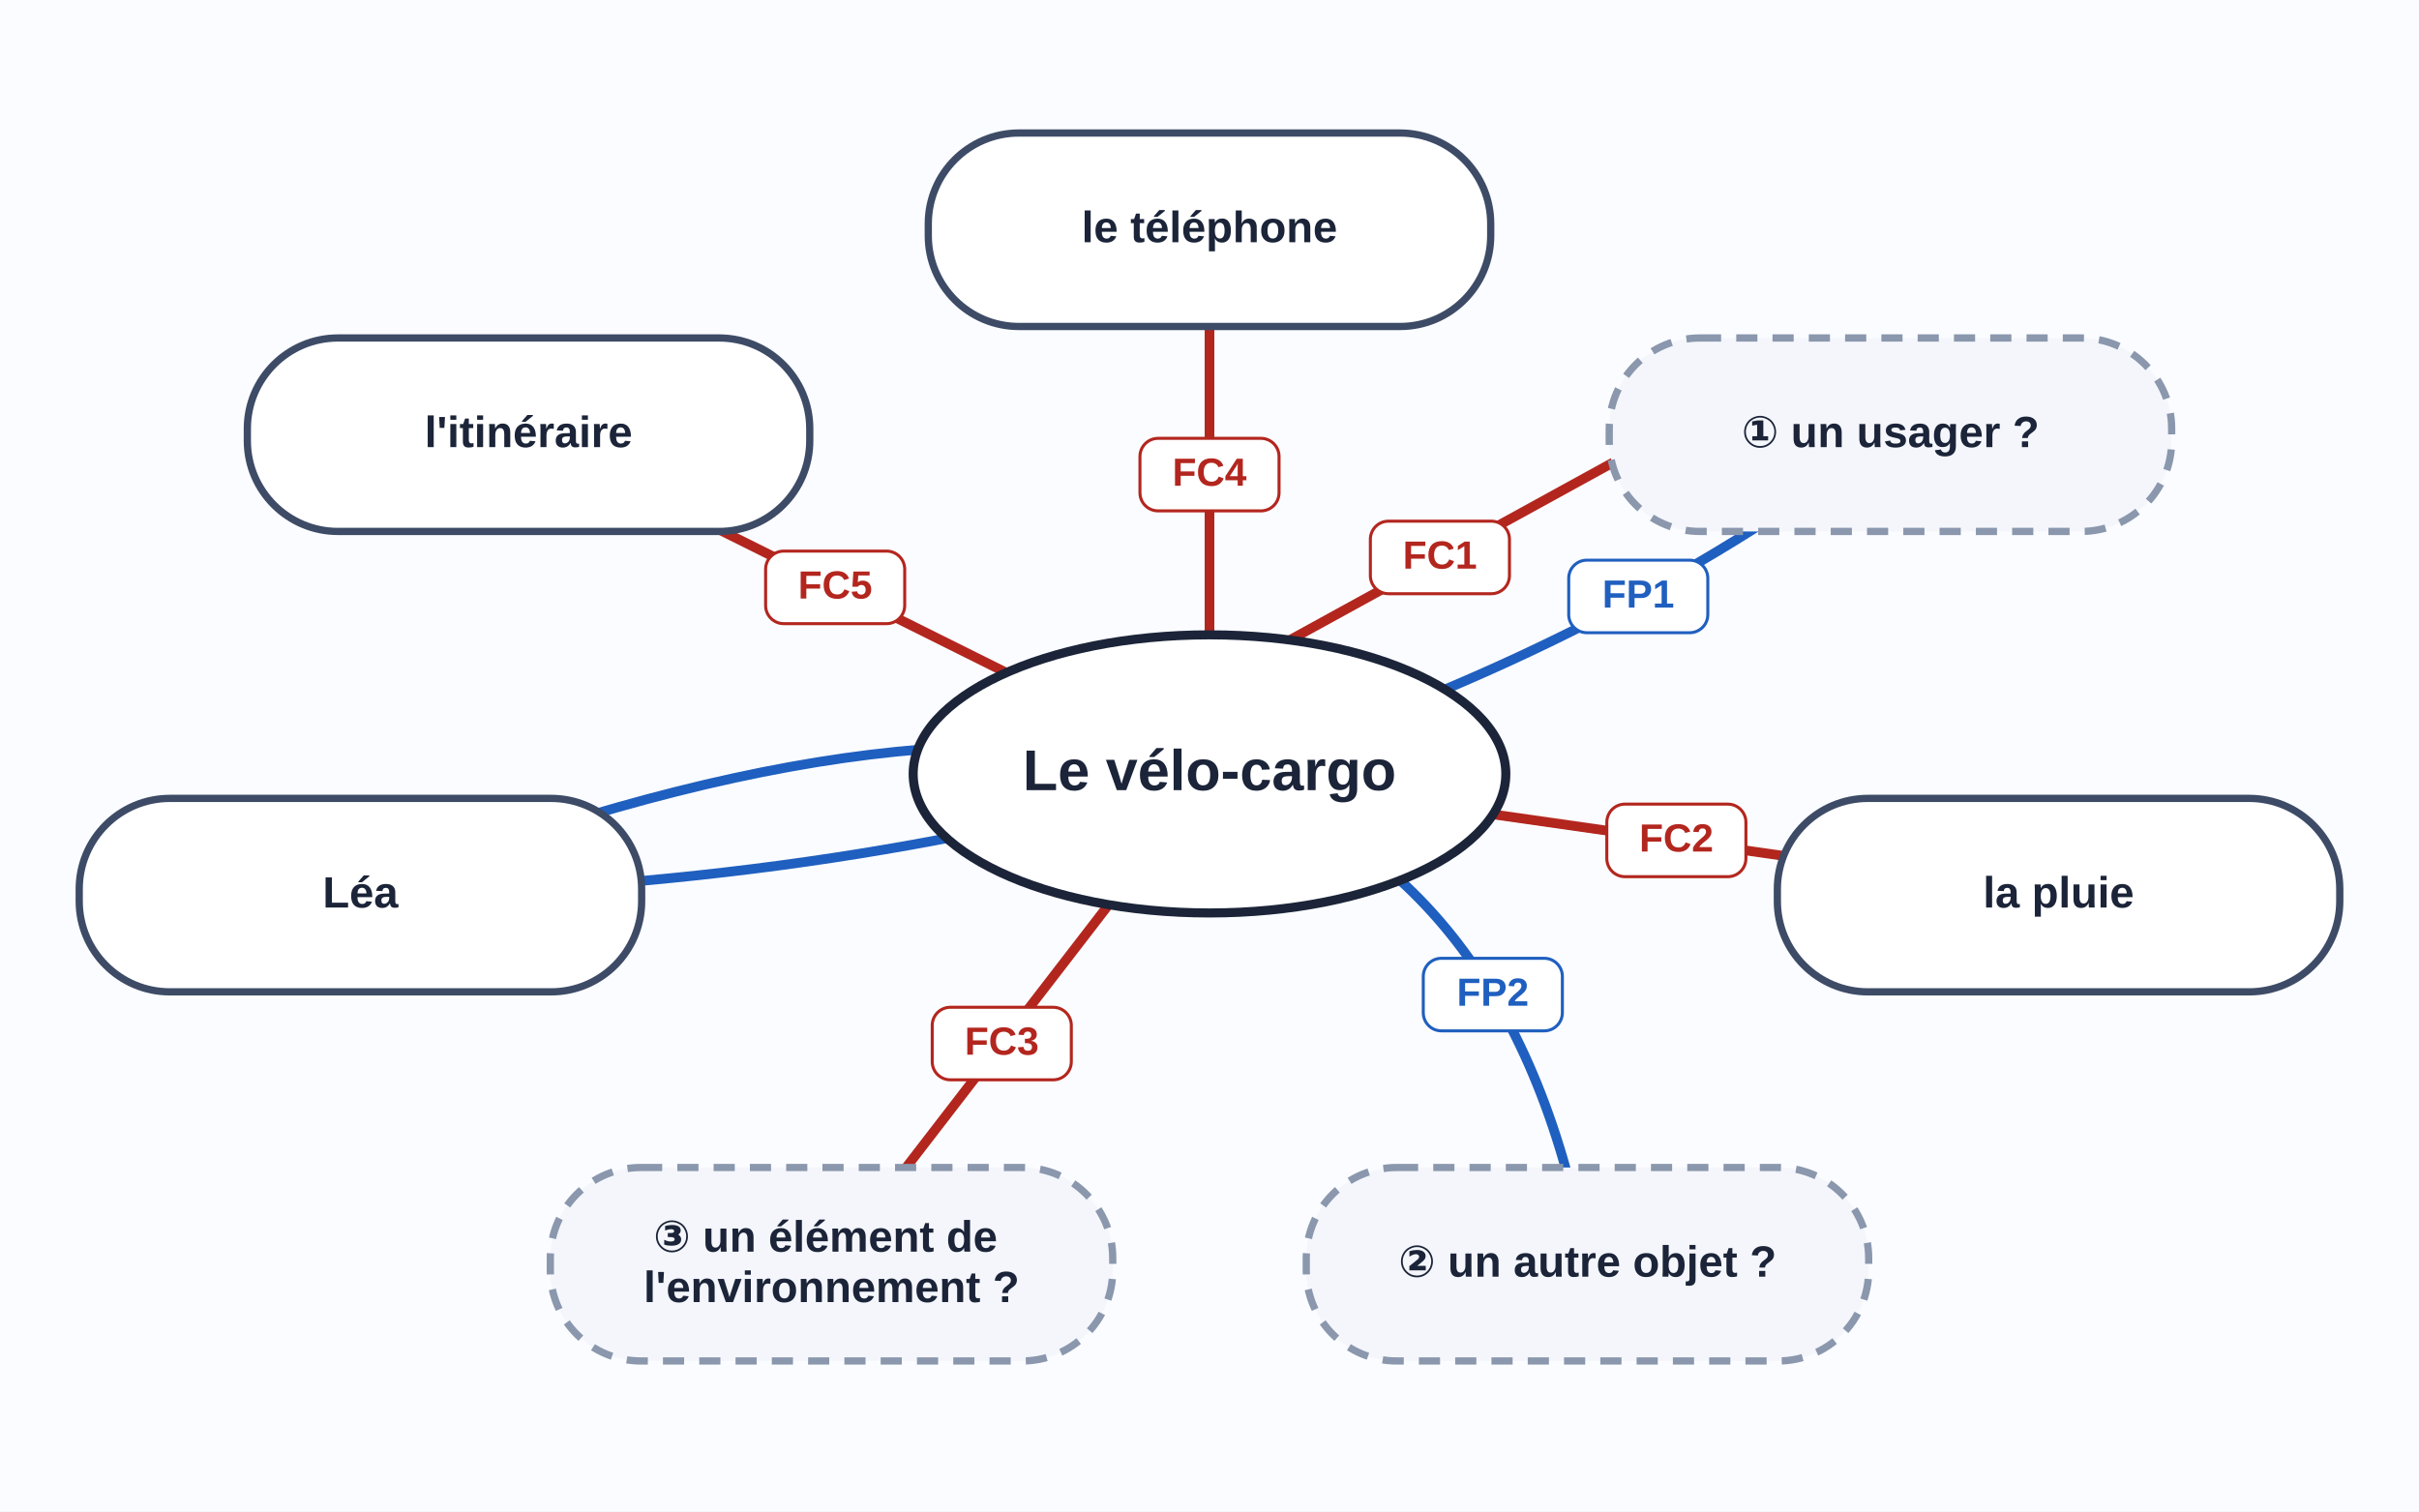
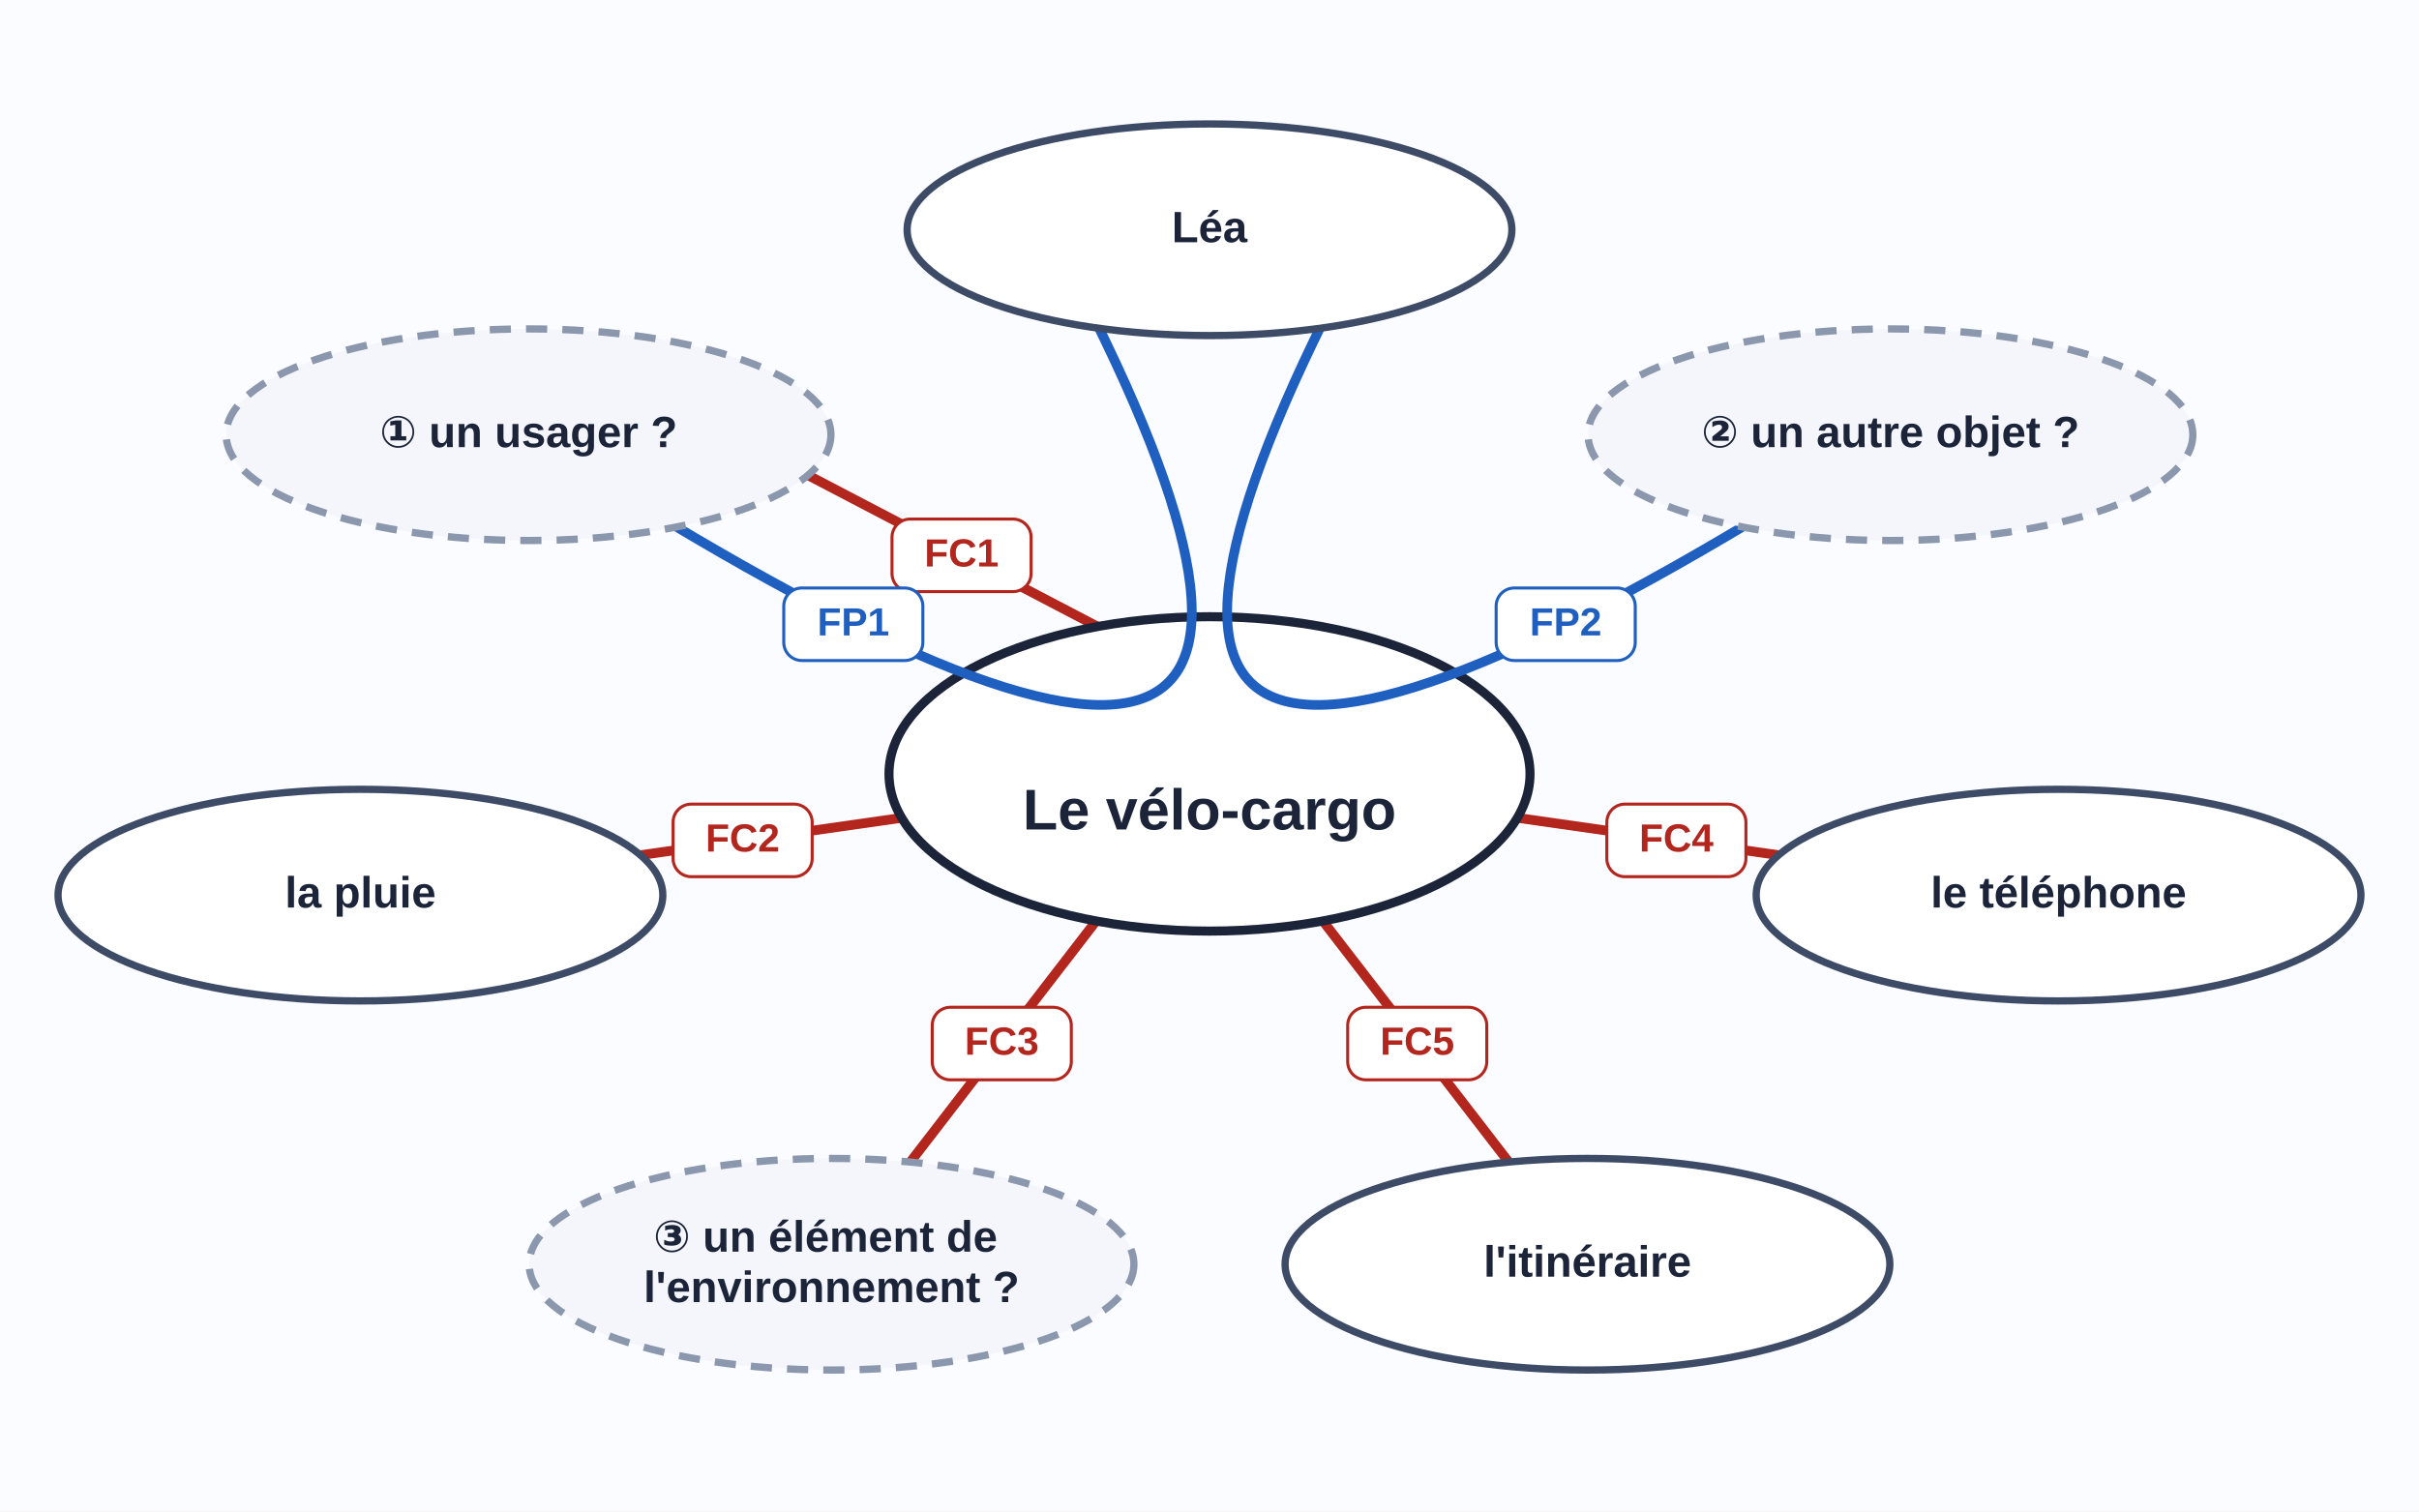
<svg xmlns="http://www.w3.org/2000/svg" viewBox="0 0 800 500" width="800" height="500" class="schema" id="pv-pieuvre" role="img" aria-labelledby="pv-pieuvre-t pv-pieuvre-d" font-family="'Segoe UI',system-ui,Arial,sans-serif">
  <rect x="0" y="0" width="800" height="500" fill="#fbfcff" />
  <defs>
    <marker id="pv-pieuvre-pt" viewBox="0 0 12 10" refX="11" refY="5" markerWidth="12" markerHeight="10" markerUnits="userSpaceOnUse" orient="auto-start-reverse">
      <path d="M0,0 L12,5 L0,10 z" fill="#1b2438" />
    </marker>
  </defs>
-   <line x1="597.5" y1="117.8" x2="388.4" y2="232.7" stroke="#b3261e" stroke-width="3.2" />
+   <line x1="188.6" y1="116.1" x2="411.6" y2="232.7" stroke="#b3261e" stroke-width="3.2" />
+   <line x1="119.2" y1="296.1" x2="400.0" y2="256.0" stroke="#b3261e" stroke-width="3.2" />
+   <line x1="275.0" y1="418.2" x2="400.0" y2="256.0" stroke="#b3261e" stroke-width="3.2" />
  <line x1="680.8" y1="296.1" x2="400.0" y2="256.0" stroke="#b3261e" stroke-width="3.2" />
-   <line x1="275.0" y1="418.2" x2="400.0" y2="256.0" stroke="#b3261e" stroke-width="3.2" />
-   <line x1="400.0" y1="76.0" x2="400.0" y2="256.0" stroke="#b3261e" stroke-width="3.2" />
-   <line x1="174.8" y1="143.8" x2="400.0" y2="256.0" stroke="#b3261e" stroke-width="3.2" />
-   <path d="M119.2,296.1 Q427.8,292.1 625.2,143.8" fill="none" stroke="#1f5fbf" stroke-width="3.2" />
-   <path d="M119.2,296.1 Q477.9,154.9 525.0,418.2" fill="none" stroke="#1f5fbf" stroke-width="3.2" />
-   <ellipse cx="400.0" cy="256.0" rx="98" ry="46" fill="#ffffff" stroke="#1b2438" stroke-width="3" />
-   <text x="400.0" y="256.0" font-size="19" fill="#1b2438" text-anchor="middle" dominant-baseline="middle" font-weight="700">
+   <line x1="525.0" y1="418.2" x2="400.0" y2="256.0" stroke="#b3261e" stroke-width="3.2" />
+   <ellipse cx="400.0" cy="256.0" rx="106" ry="52" fill="#ffffff" stroke="#1b2438" stroke-width="3" />
+   <path d="M354.0,89.8 Q488.0,346.4 174.8,143.8" fill="none" stroke="#1f5fbf" stroke-width="3.2" stroke-linecap="round" />
+   <path d="M446.0,89.8 Q312.0,346.4 625.2,143.8" fill="none" stroke="#1f5fbf" stroke-width="3.2" stroke-linecap="round" />
+   <text x="400.0" y="269.0" font-size="19" fill="#1b2438" text-anchor="middle" dominant-baseline="middle" font-weight="700">
    <tspan x="400.0" dy="-0.00em">Le vélo-cargo</tspan>
  </text>
-   <rect x="307.0" y="44.0" width="186" height="64" rx="30" fill="#ffffff" stroke="#3d4b66" stroke-width="2.4" />
+   <ellipse cx="400.0" cy="76.0" rx="100" ry="35" fill="#ffffff" stroke="#3d4b66" stroke-width="2.4" />
  <text x="400.0" y="76.0" font-size="14.5" fill="#1b2438" text-anchor="middle" dominant-baseline="middle" font-weight="700">
-     <tspan x="400.0" dy="-0.00em">le téléphone</tspan>
+     <tspan x="400.0" dy="-0.00em">Léa</tspan>
  </text>
-   <rect x="532.2" y="111.8" width="186" height="64" rx="30" fill="#f4f6fb" stroke="#8a97ad" stroke-width="2.4" stroke-dasharray="7 5" />
-   <text x="625.2" y="143.8" font-size="14.5" fill="#1b2438" text-anchor="middle" dominant-baseline="middle" font-weight="700" id="pv-b1" data-car="19" data-lignes="2" data-vide="① un usager ?" data-interligne="1.15" data-prefixe="①">
-     <tspan x="625.2" dy="-0.00em">① un usager ?</tspan>
+   <ellipse cx="625.2" cy="143.8" rx="100" ry="35" fill="#f4f6fb" stroke="#8a97ad" stroke-width="2.4" stroke-dasharray="7 5" />
+   <text x="625.2" y="143.8" font-size="14.5" fill="#1b2438" text-anchor="middle" dominant-baseline="middle" font-weight="700" id="pv-b2" data-car="19" data-lignes="2" data-vide="② un autre objet ?" data-interligne="1.15" data-prefixe="②">
+     <tspan x="625.2" dy="-0.00em">② un autre objet ?</tspan>
  </text>
-   <rect x="587.8" y="264.1" width="186" height="64" rx="30" fill="#ffffff" stroke="#3d4b66" stroke-width="2.4" />
+   <ellipse cx="680.8" cy="296.1" rx="100" ry="35" fill="#ffffff" stroke="#3d4b66" stroke-width="2.4" />
  <text x="680.8" y="296.1" font-size="14.5" fill="#1b2438" text-anchor="middle" dominant-baseline="middle" font-weight="700">
-     <tspan x="680.8" dy="-0.00em">la pluie</tspan>
+     <tspan x="680.8" dy="-0.00em">le téléphone</tspan>
  </text>
-   <rect x="432.0" y="386.2" width="186" height="64" rx="30" fill="#f4f6fb" stroke="#8a97ad" stroke-width="2.4" stroke-dasharray="7 5" />
-   <text x="525.0" y="418.2" font-size="14.5" fill="#1b2438" text-anchor="middle" dominant-baseline="middle" font-weight="700" id="pv-b2" data-car="19" data-lignes="2" data-vide="② un autre objet ?" data-interligne="1.15" data-prefixe="②">
-     <tspan x="525.0" dy="-0.00em">② un autre objet ?</tspan>
+   <ellipse cx="525.0" cy="418.2" rx="100" ry="35" fill="#ffffff" stroke="#3d4b66" stroke-width="2.4" />
+   <text x="525.0" y="418.2" font-size="14.5" fill="#1b2438" text-anchor="middle" dominant-baseline="middle" font-weight="700">
+     <tspan x="525.0" dy="-0.00em">l'itinéraire</tspan>
  </text>
-   <rect x="182.0" y="386.2" width="186" height="64" rx="30" fill="#f4f6fb" stroke="#8a97ad" stroke-width="2.4" stroke-dasharray="7 5" />
+   <ellipse cx="275.0" cy="418.2" rx="100" ry="35" fill="#f4f6fb" stroke="#8a97ad" stroke-width="2.4" stroke-dasharray="7 5" />
  <text x="275.0" y="418.2" font-size="14.5" fill="#1b2438" text-anchor="middle" dominant-baseline="middle" font-weight="700" id="pv-b3" data-car="19" data-lignes="2" data-vide="③ un élément de l'environnement ?" data-interligne="1.15" data-prefixe="③">
    <tspan x="275.0" dy="-0.57em">③ un élément de</tspan>
    <tspan x="275.0" dy="1.15em">l'environnement ?</tspan>
  </text>
-   <rect x="26.2" y="264.1" width="186" height="64" rx="30" fill="#ffffff" stroke="#3d4b66" stroke-width="2.4" />
+   <ellipse cx="119.2" cy="296.1" rx="100" ry="35" fill="#ffffff" stroke="#3d4b66" stroke-width="2.4" />
  <text x="119.2" y="296.1" font-size="14.5" fill="#1b2438" text-anchor="middle" dominant-baseline="middle" font-weight="700">
-     <tspan x="119.2" dy="-0.00em">Léa</tspan>
+     <tspan x="119.2" dy="-0.00em">la pluie</tspan>
  </text>
-   <rect x="81.8" y="111.8" width="186" height="64" rx="30" fill="#ffffff" stroke="#3d4b66" stroke-width="2.4" />
-   <text x="174.8" y="143.8" font-size="14.5" fill="#1b2438" text-anchor="middle" dominant-baseline="middle" font-weight="700">
-     <tspan x="174.8" dy="-0.00em">l'itinéraire</tspan>
+   <ellipse cx="174.8" cy="143.8" rx="100" ry="35" fill="#f4f6fb" stroke="#8a97ad" stroke-width="2.4" stroke-dasharray="7 5" />
+   <text x="174.8" y="143.8" font-size="14.5" fill="#1b2438" text-anchor="middle" dominant-baseline="middle" font-weight="700" id="pv-b1" data-car="19" data-lignes="2" data-vide="① un usager ?" data-interligne="1.15" data-prefixe="①">
+     <tspan x="174.8" dy="-0.00em">① un usager ?</tspan>
  </text>
-   <rect x="453.2" y="172.4" width="46" height="24" rx="6" fill="#ffffff" stroke="#b3261e" />
-   <text x="476.2" y="184.4" font-size="13" fill="#b3261e" text-anchor="middle" dominant-baseline="middle" font-weight="700">
-     <tspan x="476.2" dy="-0.00em">FC1</tspan>
+   <rect x="295.0" y="171.7" width="46" height="24" rx="6" fill="#ffffff" stroke="#b3261e" />
+   <text x="318.0" y="183.7" font-size="13" fill="#b3261e" text-anchor="middle" dominant-baseline="middle" font-weight="700">
+     <tspan x="318.0" dy="-0.00em">FC1</tspan>
  </text>
-   <rect x="531.4" y="266.0" width="46" height="24" rx="6" fill="#ffffff" stroke="#b3261e" />
-   <text x="554.4" y="278.0" font-size="13" fill="#b3261e" text-anchor="middle" dominant-baseline="middle" font-weight="700">
-     <tspan x="554.4" dy="-0.00em">FC2</tspan>
+   <rect x="222.6" y="266.0" width="46" height="24" rx="6" fill="#ffffff" stroke="#b3261e" />
+   <text x="245.6" y="278.0" font-size="13" fill="#b3261e" text-anchor="middle" dominant-baseline="middle" font-weight="700">
+     <tspan x="245.6" dy="-0.00em">FC2</tspan>
  </text>
  <rect x="308.3" y="333.2" width="46" height="24" rx="6" fill="#ffffff" stroke="#b3261e" />
  <text x="331.3" y="345.2" font-size="13" fill="#b3261e" text-anchor="middle" dominant-baseline="middle" font-weight="700">
    <tspan x="331.3" dy="-0.00em">FC3</tspan>
  </text>
-   <rect x="377.0" y="145.0" width="46" height="24" rx="6" fill="#ffffff" stroke="#b3261e" />
-   <text x="400.0" y="157.0" font-size="13" fill="#b3261e" text-anchor="middle" dominant-baseline="middle" font-weight="700">
-     <tspan x="400.0" dy="-0.00em">FC4</tspan>
+   <rect x="531.4" y="266.0" width="46" height="24" rx="6" fill="#ffffff" stroke="#b3261e" />
+   <text x="554.4" y="278.0" font-size="13" fill="#b3261e" text-anchor="middle" dominant-baseline="middle" font-weight="700">
+     <tspan x="554.4" dy="-0.00em">FC4</tspan>
  </text>
-   <rect x="253.2" y="182.3" width="46" height="24" rx="6" fill="#ffffff" stroke="#b3261e" />
-   <text x="276.2" y="194.3" font-size="13" fill="#b3261e" text-anchor="middle" dominant-baseline="middle" font-weight="700">
-     <tspan x="276.2" dy="-0.00em">FC5</tspan>
+   <rect x="445.7" y="333.2" width="46" height="24" rx="6" fill="#ffffff" stroke="#b3261e" />
+   <text x="468.7" y="345.2" font-size="13" fill="#b3261e" text-anchor="middle" dominant-baseline="middle" font-weight="700">
+     <tspan x="468.7" dy="-0.00em">FC5</tspan>
  </text>
-   <rect x="518.8" y="185.3" width="46" height="24" rx="6" fill="#ffffff" stroke="#1f5fbf" />
-   <text x="541.8" y="197.3" font-size="13" fill="#1f5fbf" text-anchor="middle" dominant-baseline="middle" font-weight="700">
-     <tspan x="541.8" dy="-0.00em">FP1</tspan>
+   <rect x="259.2" y="194.5" width="46" height="24" rx="6" fill="#ffffff" stroke="#1f5fbf" />
+   <text x="282.2" y="206.5" font-size="13" fill="#1f5fbf" text-anchor="middle" dominant-baseline="middle" font-weight="700">
+     <tspan x="282.2" dy="-0.00em">FP1</tspan>
  </text>
-   <rect x="470.7" y="317.0" width="46" height="24" rx="6" fill="#ffffff" stroke="#1f5fbf" />
-   <text x="493.7" y="329.0" font-size="13" fill="#1f5fbf" text-anchor="middle" dominant-baseline="middle" font-weight="700">
-     <tspan x="493.7" dy="-0.00em">FP2</tspan>
+   <rect x="494.8" y="194.5" width="46" height="24" rx="6" fill="#ffffff" stroke="#1f5fbf" />
+   <text x="517.8" y="206.5" font-size="13" fill="#1f5fbf" text-anchor="middle" dominant-baseline="middle" font-weight="700">
+     <tspan x="517.8" dy="-0.00em">FP2</tspan>
  </text>
</svg>
